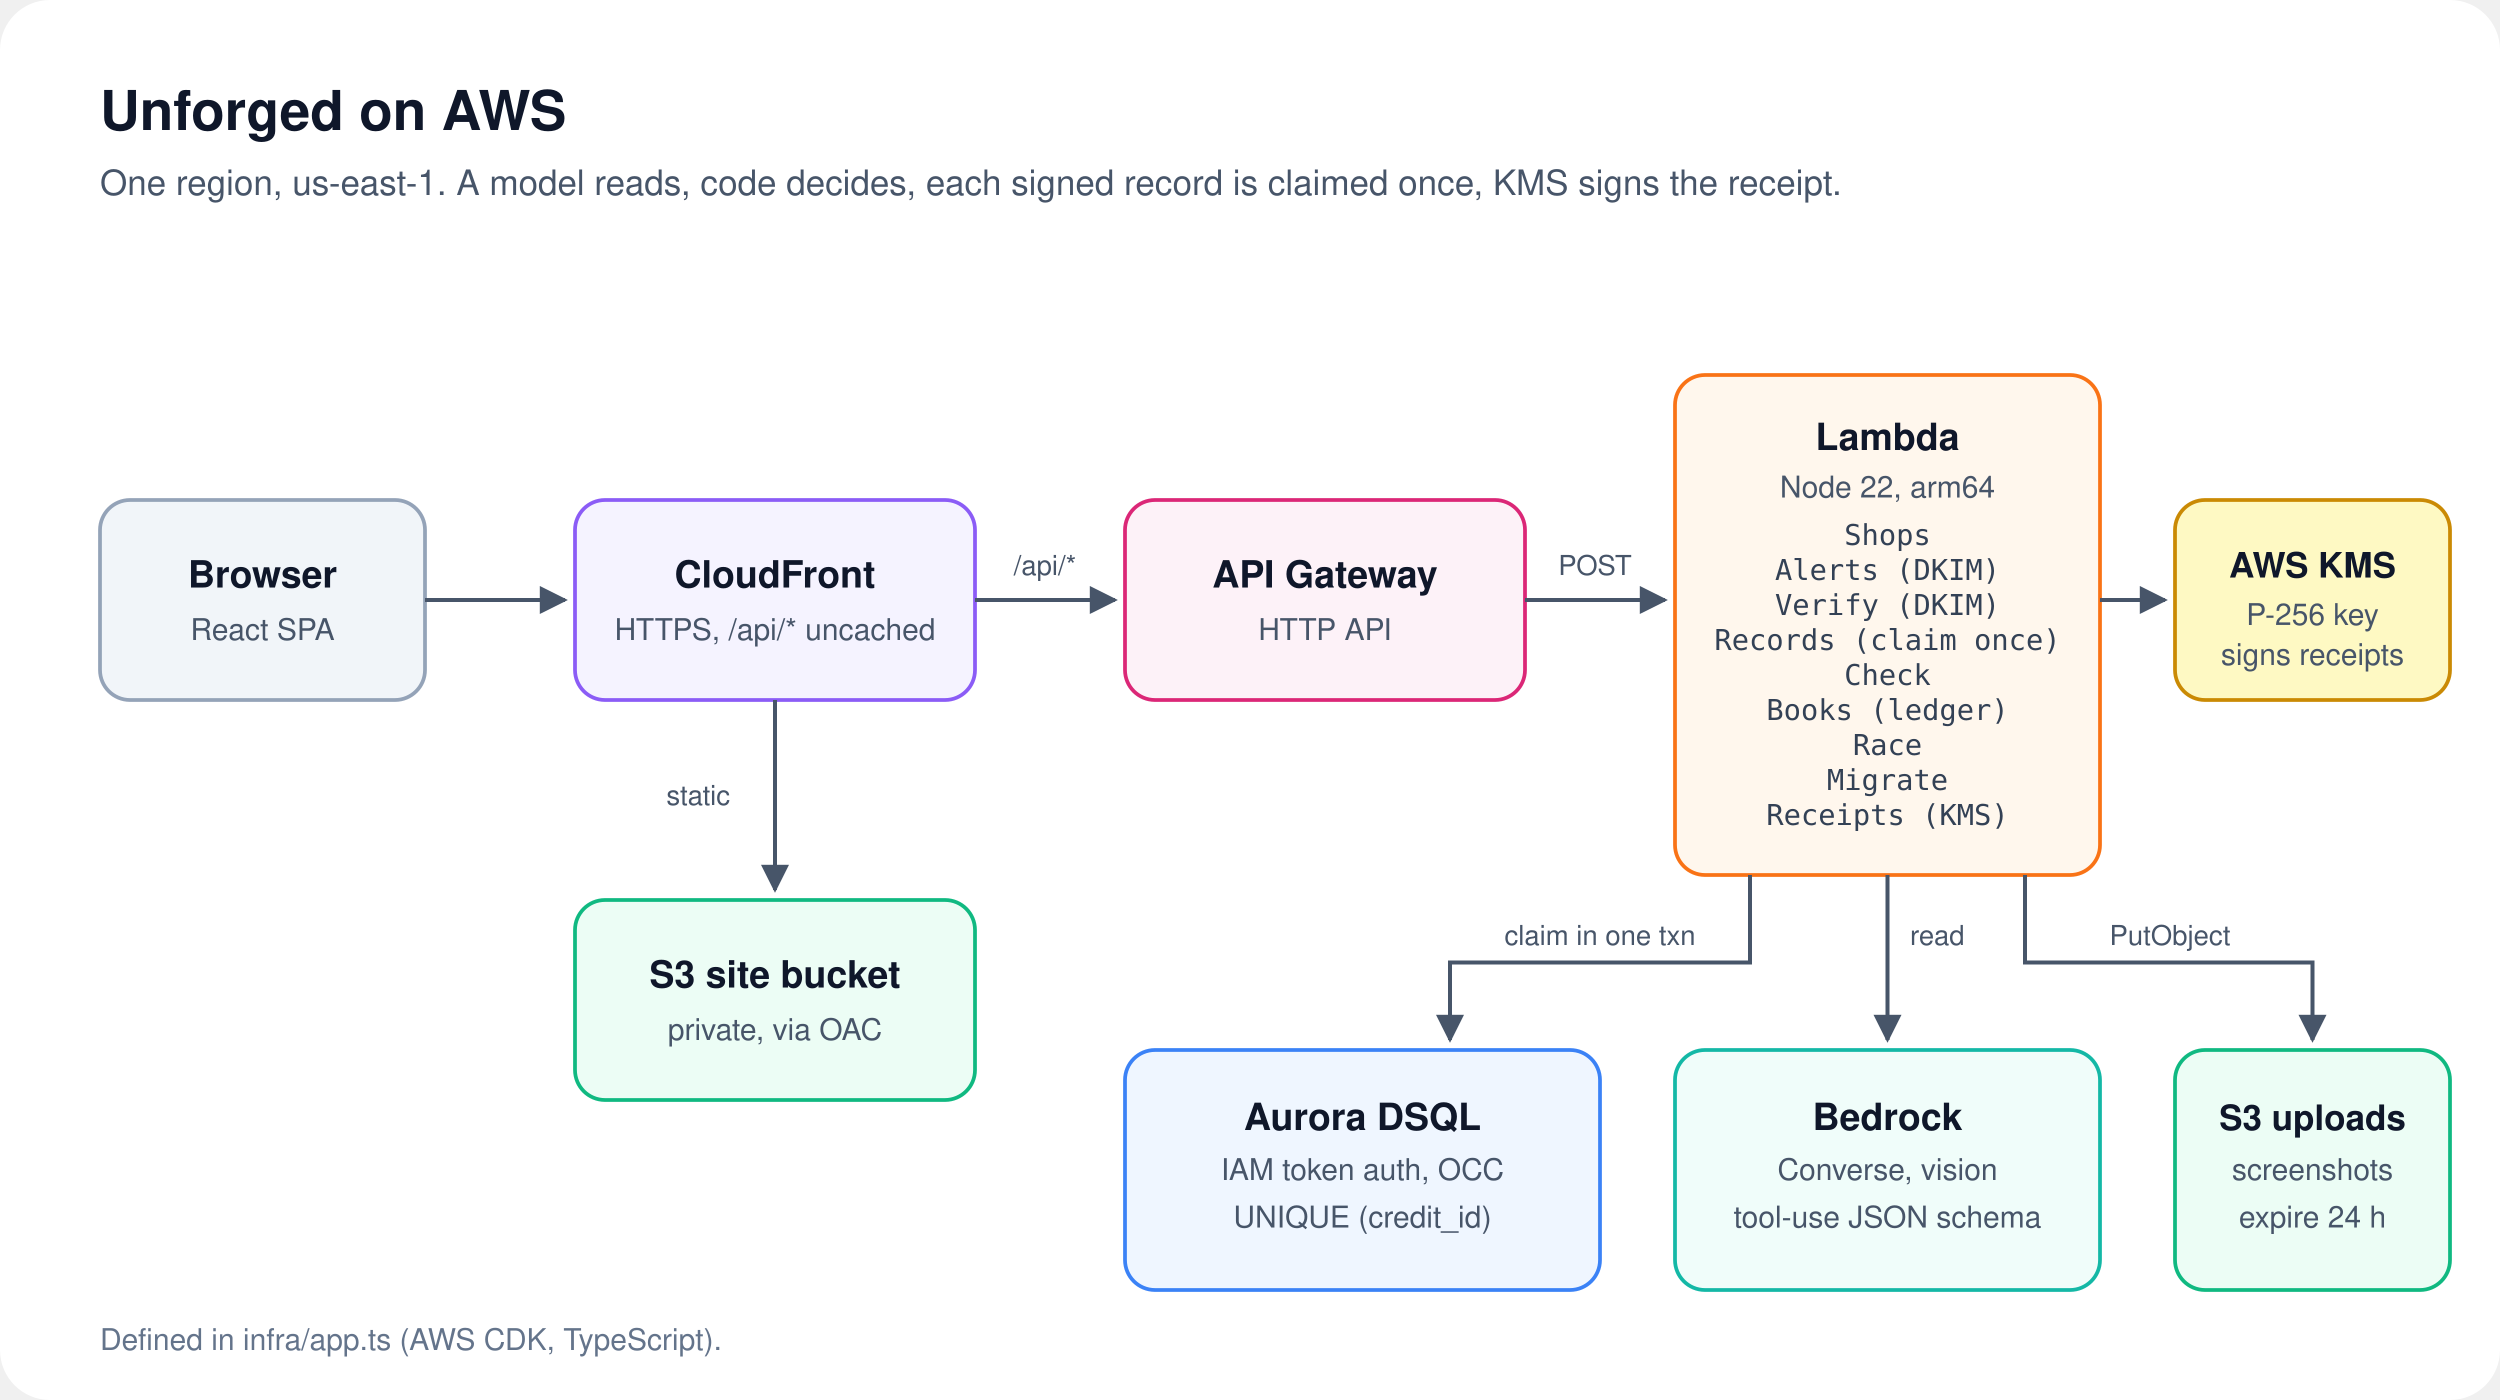
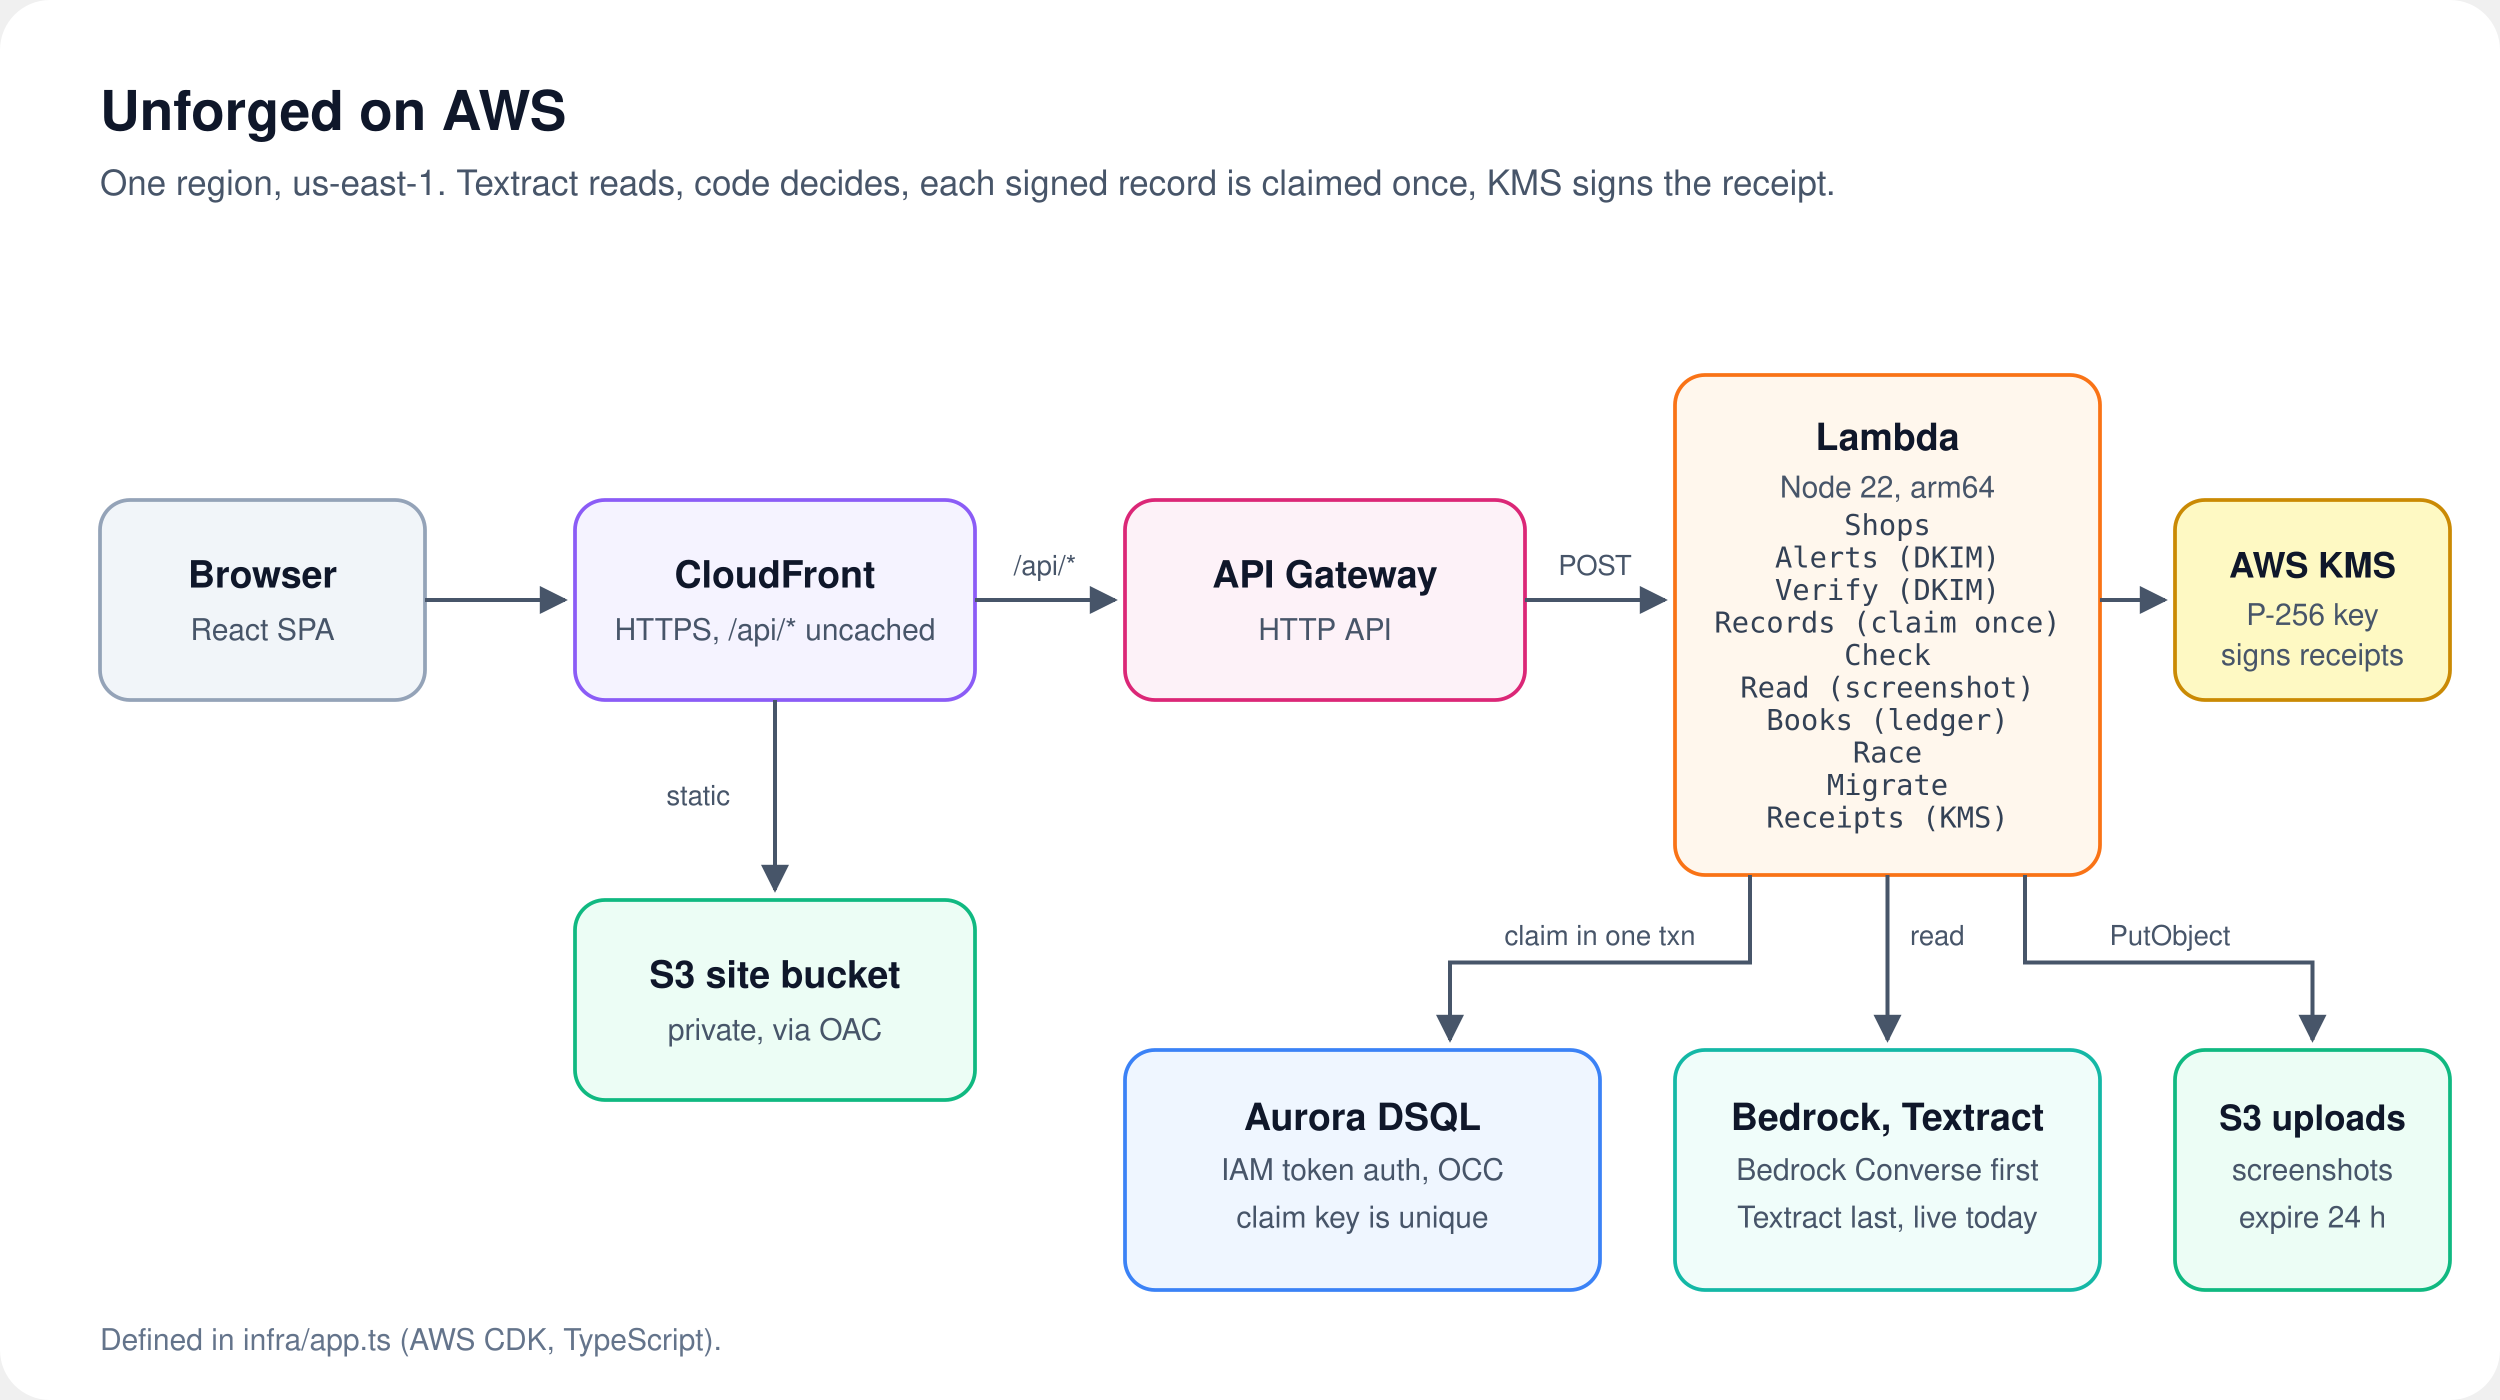
<svg xmlns="http://www.w3.org/2000/svg" viewBox="0 0 1000 560" width="1000" height="560" font-family="-apple-system, BlinkMacSystemFont, 'Segoe UI', Helvetica, Arial, sans-serif" role="img" aria-labelledby="title desc">
  <defs>
    <marker id="arrow" viewBox="0 0 10 10" refX="9" refY="5" markerWidth="7" markerHeight="7" orient="auto-start-reverse">
      <path d="M0,0 L10,5 L0,10 z" fill="#475569" />
    </marker>
  </defs>
  <rect x="0" y="0" width="1000" height="560" rx="20" fill="#ffffff" />
  <text x="40" y="52" font-size="22" font-weight="700" fill="#0f172a">Unforged on AWS</text>
-   <text x="40" y="78" font-size="14" fill="#475569">One region, us-east-1. A model reads, code decides, each signed record is claimed once, KMS signs the receipt.</text>
+   <text x="40" y="78" font-size="14" fill="#475569">One region, us-east-1. Textract reads, code decides, each signed record is claimed once, KMS signs the receipt.</text>
  <rect x="40" y="200" width="130" height="80" rx="12" fill="#f1f5f9" stroke="#94a3b8" stroke-width="1.5" />
  <text x="105" y="235" font-size="15" font-weight="600" fill="#0f172a" text-anchor="middle">Browser</text>
  <text x="105" y="256" font-size="12" fill="#475569" text-anchor="middle">React SPA</text>
  <rect x="230" y="200" width="160" height="80" rx="12" fill="#f5f3ff" stroke="#8b5cf6" stroke-width="1.5" />
  <text x="310" y="235" font-size="15" font-weight="600" fill="#0f172a" text-anchor="middle">CloudFront</text>
  <text x="310" y="256" font-size="12" fill="#475569" text-anchor="middle">HTTPS, /api/* uncached</text>
  <rect x="230" y="360" width="160" height="80" rx="12" fill="#ecfdf5" stroke="#10b981" stroke-width="1.5" />
  <text x="310" y="395" font-size="15" font-weight="600" fill="#0f172a" text-anchor="middle">S3 site bucket</text>
  <text x="310" y="416" font-size="12" fill="#475569" text-anchor="middle">private, via OAC</text>
  <rect x="450" y="200" width="160" height="80" rx="12" fill="#fdf2f8" stroke="#db2777" stroke-width="1.5" />
  <text x="530" y="235" font-size="15" font-weight="600" fill="#0f172a" text-anchor="middle">API Gateway</text>
  <text x="530" y="256" font-size="12" fill="#475569" text-anchor="middle">HTTP API</text>
  <rect x="670" y="150" width="170" height="200" rx="12" fill="#fff7ed" stroke="#f97316" stroke-width="1.5" />
  <text x="755" y="180" font-size="15" font-weight="600" fill="#0f172a" text-anchor="middle">Lambda</text>
  <text x="755" y="199" font-size="12" fill="#475569" text-anchor="middle">Node 22, arm64</text>
-   <text x="755" y="218" font-size="11.5" fill="#334155" text-anchor="middle" font-family="ui-monospace, SFMono-Regular, Menlo, monospace">Shops</text>
-   <text x="755" y="232" font-size="11.5" fill="#334155" text-anchor="middle" font-family="ui-monospace, SFMono-Regular, Menlo, monospace">Alerts (DKIM)</text>
-   <text x="755" y="246" font-size="11.5" fill="#334155" text-anchor="middle" font-family="ui-monospace, SFMono-Regular, Menlo, monospace">Verify (DKIM)</text>
-   <text x="755" y="260" font-size="11.5" fill="#334155" text-anchor="middle" font-family="ui-monospace, SFMono-Regular, Menlo, monospace">Records (claim once)</text>
-   <text x="755" y="274" font-size="11.5" fill="#334155" text-anchor="middle" font-family="ui-monospace, SFMono-Regular, Menlo, monospace">Check</text>
-   <text x="755" y="288" font-size="11.5" fill="#334155" text-anchor="middle" font-family="ui-monospace, SFMono-Regular, Menlo, monospace">Books (ledger)</text>
-   <text x="755" y="302" font-size="11.5" fill="#334155" text-anchor="middle" font-family="ui-monospace, SFMono-Regular, Menlo, monospace">Race</text>
-   <text x="755" y="316" font-size="11.5" fill="#334155" text-anchor="middle" font-family="ui-monospace, SFMono-Regular, Menlo, monospace">Migrate</text>
-   <text x="755" y="330" font-size="11.5" fill="#334155" text-anchor="middle" font-family="ui-monospace, SFMono-Regular, Menlo, monospace">Receipts (KMS)</text>
+   <text x="755" y="214" font-size="11.5" fill="#334155" text-anchor="middle" font-family="ui-monospace, SFMono-Regular, Menlo, monospace">Shops</text>
+   <text x="755" y="227" font-size="11.5" fill="#334155" text-anchor="middle" font-family="ui-monospace, SFMono-Regular, Menlo, monospace">Alerts (DKIM)</text>
+   <text x="755" y="240" font-size="11.5" fill="#334155" text-anchor="middle" font-family="ui-monospace, SFMono-Regular, Menlo, monospace">Verify (DKIM)</text>
+   <text x="755" y="253" font-size="11.5" fill="#334155" text-anchor="middle" font-family="ui-monospace, SFMono-Regular, Menlo, monospace">Records (claim once)</text>
+   <text x="755" y="266" font-size="11.5" fill="#334155" text-anchor="middle" font-family="ui-monospace, SFMono-Regular, Menlo, monospace">Check</text>
+   <text x="755" y="279" font-size="11.5" fill="#334155" text-anchor="middle" font-family="ui-monospace, SFMono-Regular, Menlo, monospace">Read (screenshot)</text>
+   <text x="755" y="292" font-size="11.5" fill="#334155" text-anchor="middle" font-family="ui-monospace, SFMono-Regular, Menlo, monospace">Books (ledger)</text>
+   <text x="755" y="305" font-size="11.5" fill="#334155" text-anchor="middle" font-family="ui-monospace, SFMono-Regular, Menlo, monospace">Race</text>
+   <text x="755" y="318" font-size="11.5" fill="#334155" text-anchor="middle" font-family="ui-monospace, SFMono-Regular, Menlo, monospace">Migrate</text>
+   <text x="755" y="331" font-size="11.5" fill="#334155" text-anchor="middle" font-family="ui-monospace, SFMono-Regular, Menlo, monospace">Receipts (KMS)</text>
  <rect x="450" y="420" width="190" height="96" rx="12" fill="#eff6ff" stroke="#3b82f6" stroke-width="1.5" />
  <text x="545" y="452" font-size="15" font-weight="600" fill="#0f172a" text-anchor="middle">Aurora DSQL</text>
  <text x="545" y="472" font-size="12" fill="#475569" text-anchor="middle">IAM token auth, OCC</text>
-   <text x="545" y="491" font-size="12" fill="#475569" text-anchor="middle">UNIQUE (credit_id)</text>
+   <text x="545" y="491" font-size="12" fill="#475569" text-anchor="middle">claim key is unique</text>
  <rect x="670" y="420" width="170" height="96" rx="12" fill="#f0fdfa" stroke="#14b8a6" stroke-width="1.5" />
-   <text x="755" y="452" font-size="15" font-weight="600" fill="#0f172a" text-anchor="middle">Bedrock</text>
-   <text x="755" y="472" font-size="12" fill="#475569" text-anchor="middle">Converse, vision</text>
-   <text x="755" y="491" font-size="12" fill="#475569" text-anchor="middle">tool-use JSON schema</text>
+   <text x="755" y="452" font-size="15" font-weight="600" fill="#0f172a" text-anchor="middle">Bedrock, Textract</text>
+   <text x="755" y="472" font-size="12" fill="#475569" text-anchor="middle">Bedrock Converse first</text>
+   <text x="755" y="491" font-size="12" fill="#475569" text-anchor="middle">Textract last, live today</text>
  <rect x="870" y="200" width="110" height="80" rx="12" fill="#fef9c3" stroke="#ca8a04" stroke-width="1.5" />
  <text x="925" y="231" font-size="14" font-weight="600" fill="#0f172a" text-anchor="middle">AWS KMS</text>
  <text x="925" y="250" font-size="12" fill="#475569" text-anchor="middle">P-256 key</text>
  <text x="925" y="266" font-size="12" fill="#475569" text-anchor="middle">signs receipts</text>
  <rect x="870" y="420" width="110" height="96" rx="12" fill="#ecfdf5" stroke="#10b981" stroke-width="1.5" />
  <text x="925" y="452" font-size="14" font-weight="600" fill="#0f172a" text-anchor="middle">S3 uploads</text>
  <text x="925" y="472" font-size="12" fill="#475569" text-anchor="middle">screenshots</text>
  <text x="925" y="491" font-size="12" fill="#475569" text-anchor="middle">expire 24 h</text>
  <g stroke="#475569" stroke-width="1.6" fill="none" marker-end="url(#arrow)">
    <line x1="170" y1="240" x2="226" y2="240" />
    <line x1="310" y1="280" x2="310" y2="356" />
    <line x1="390" y1="240" x2="446" y2="240" />
    <line x1="610" y1="240" x2="666" y2="240" />
    <path d="M700,350 L700,385 L580,385 L580,416" />
    <line x1="755" y1="350" x2="755" y2="416" />
    <path d="M810,350 L810,385 L925,385 L925,416" />
    <line x1="840" y1="240" x2="866" y2="240" />
  </g>
  <text x="292" y="322" font-size="11" fill="#475569" text-anchor="end">static</text>
  <text x="418" y="230" font-size="11" fill="#475569" text-anchor="middle">/api/*</text>
  <text x="638" y="230" font-size="11" fill="#475569" text-anchor="middle">POST</text>
  <text x="640" y="378" font-size="11" fill="#475569" text-anchor="middle">claim in one txn</text>
  <text x="764" y="378" font-size="11" fill="#475569" text-anchor="start">read</text>
  <text x="868" y="378" font-size="11" fill="#475569" text-anchor="middle">PutObject</text>
  <text x="40" y="540" font-size="12" fill="#64748b">Defined in infra/app.ts (AWS CDK, TypeScript).</text>
</svg>
